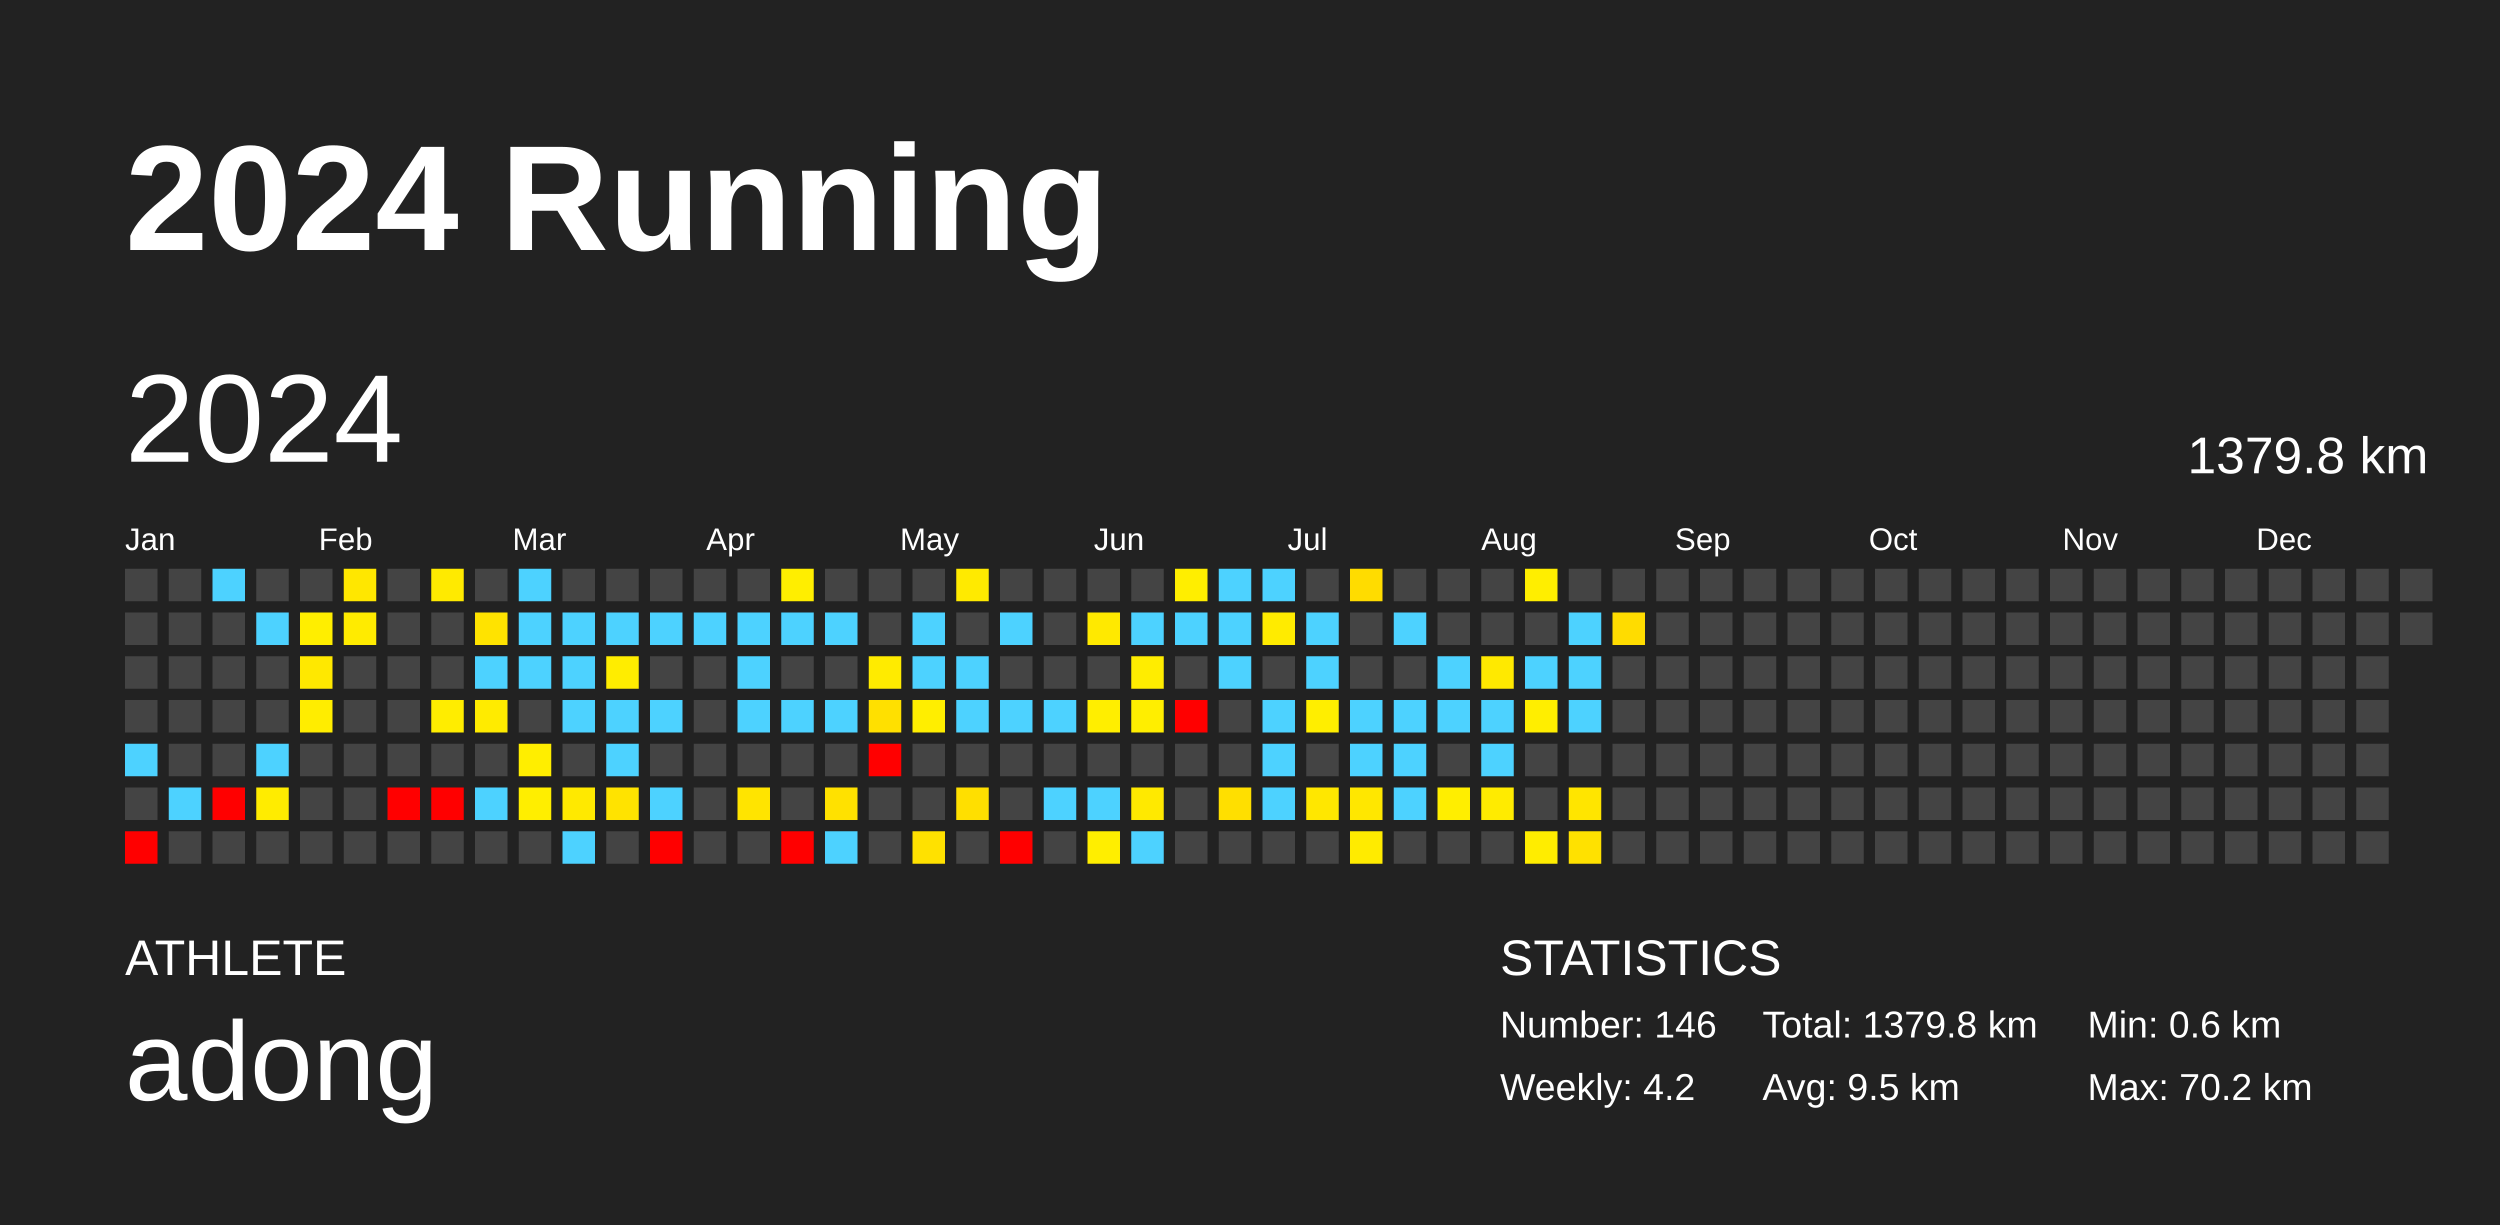
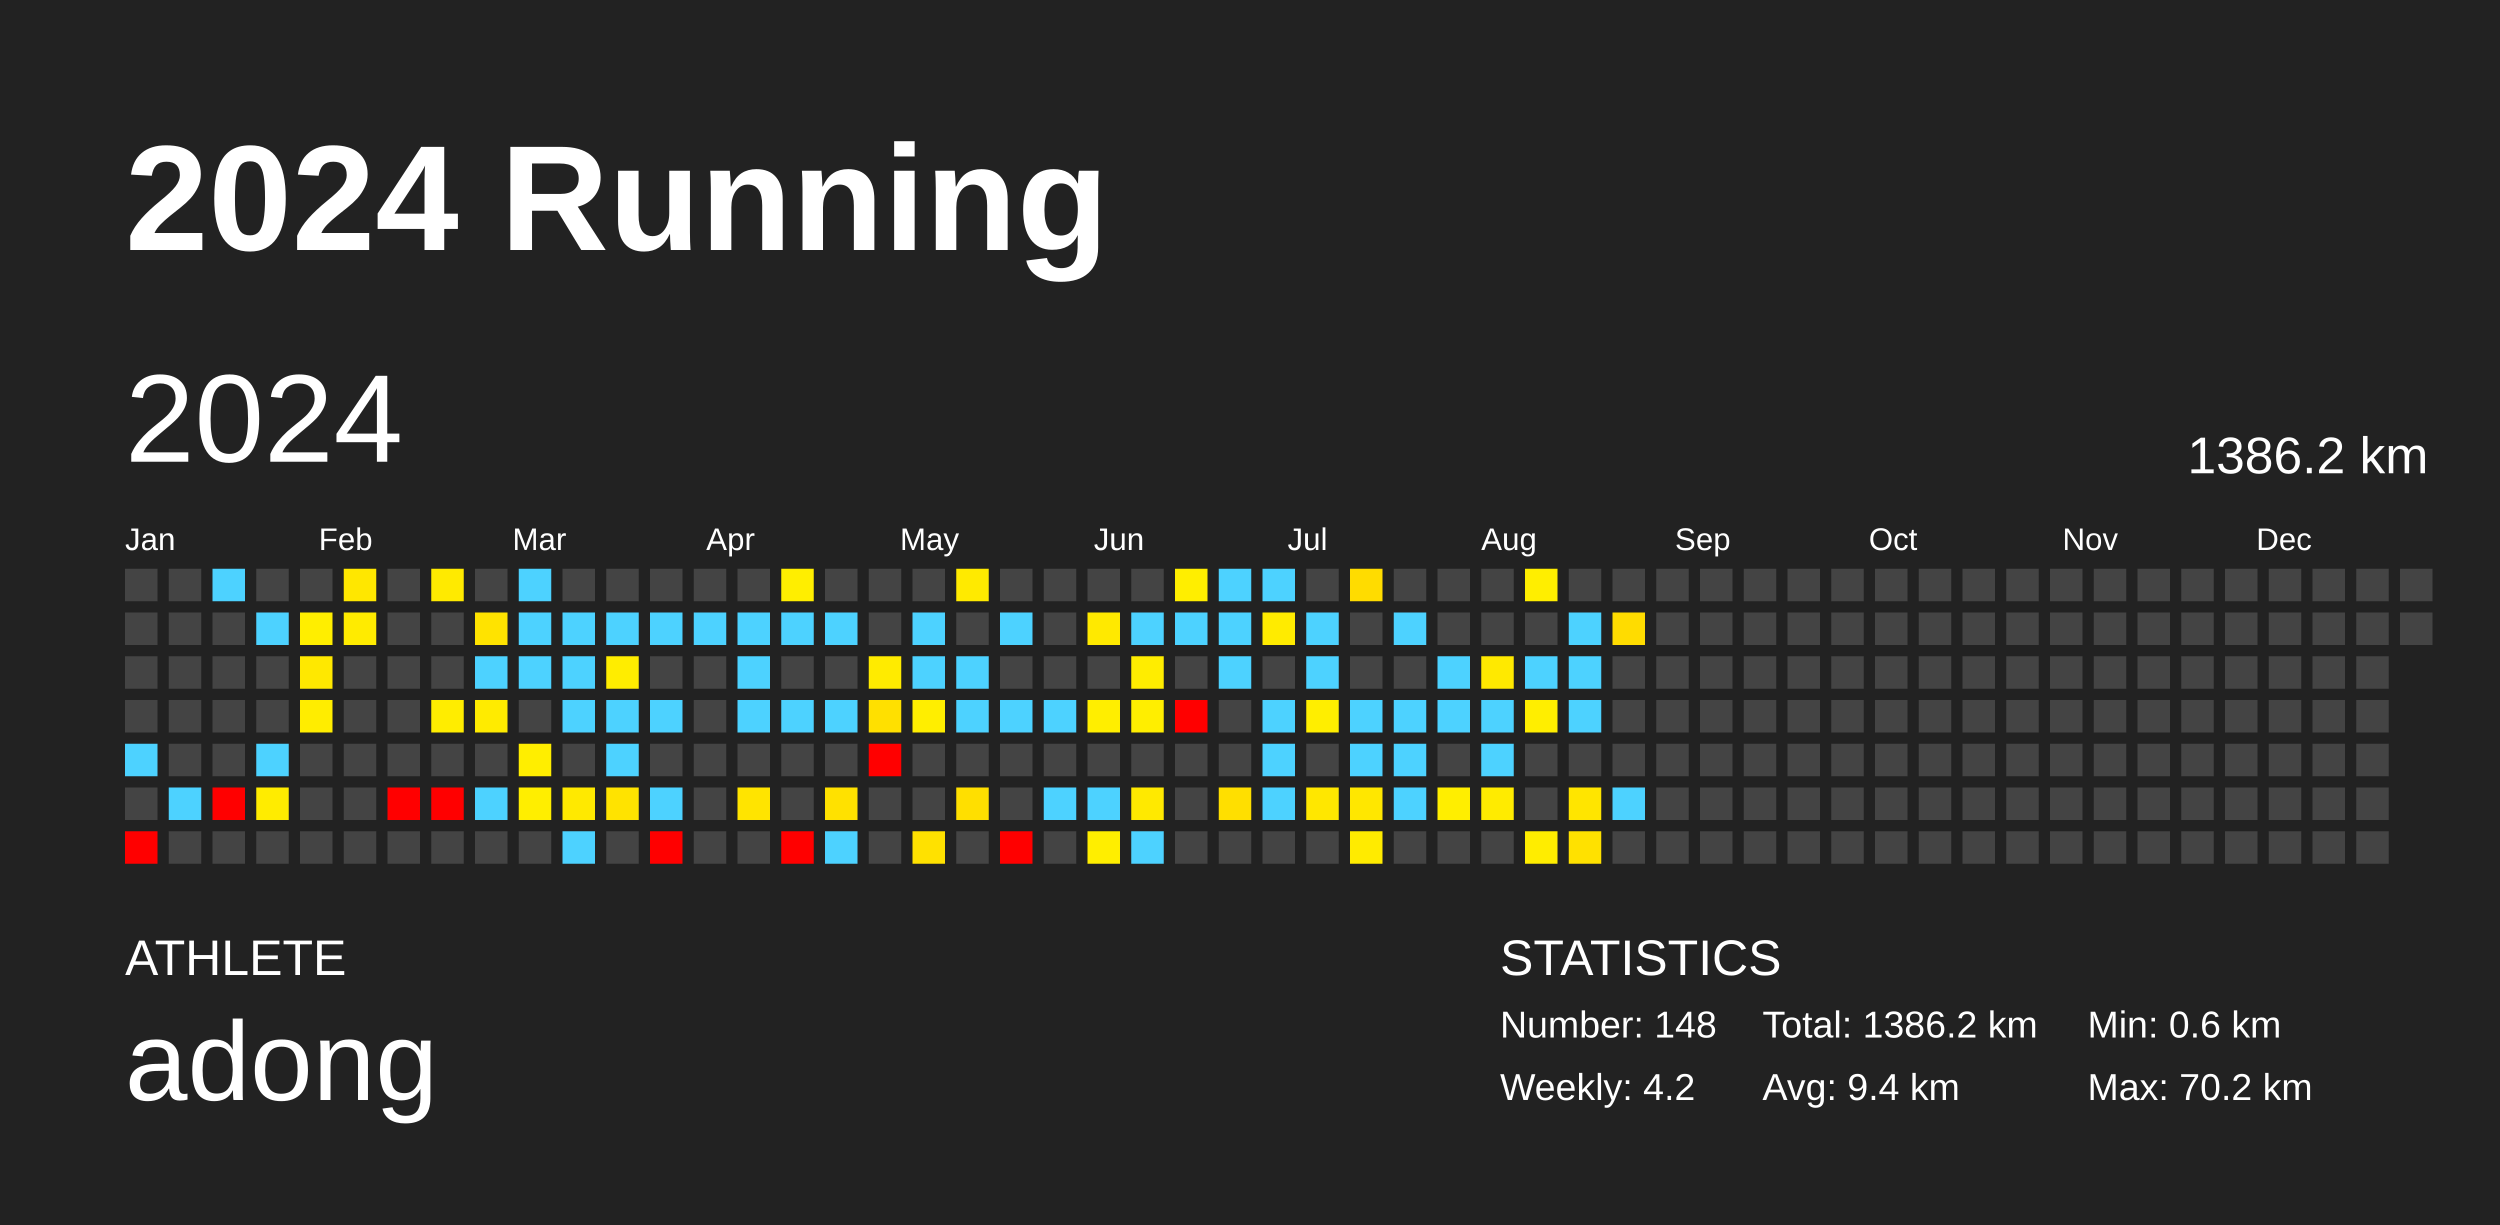
<svg xmlns="http://www.w3.org/2000/svg" baseProfile="full" height="98mm" version="1.1" viewBox="0,0,200,98" width="200mm">
  <defs />
  <rect fill="#222222" height="98" width="200" x="0" y="0" />
  <text fill="#FFFFFF" style="font-size:12px; font-family:Arial; font-weight:bold;" x="10" y="20">2024 Running</text>
  <text fill="#FFFFFF" style="font-size:4px; font-family:Arial" x="10" y="78">ATHLETE</text>
  <text fill="#FFFFFF" style="font-size:9px; font-family:Arial" x="10" y="88">adong</text>
  <text fill="#FFFFFF" style="font-size:4px; font-family:Arial" x="120" y="78">STATISTICS</text>
-   <text fill="#FFFFFF" style="font-size:3px; font-family:Arial" x="120" y="83">Number: 146</text>
+   <text fill="#FFFFFF" style="font-size:3px; font-family:Arial" x="120" y="83">Number: 148</text>
  <text fill="#FFFFFF" style="font-size:3px; font-family:Arial" x="120" y="88">Weekly: 4.2</text>
-   <text fill="#FFFFFF" style="font-size:3px; font-family:Arial" x="141" y="83">Total: 1379.8 km</text>
-   <text fill="#FFFFFF" style="font-size:3px; font-family:Arial" x="141" y="88">Avg: 9.5 km</text>
+   <text fill="#FFFFFF" style="font-size:3px; font-family:Arial" x="141" y="83">Total: 1386.2 km</text>
+   <text fill="#FFFFFF" style="font-size:3px; font-family:Arial" x="141" y="88">Avg: 9.4 km</text>
  <text fill="#FFFFFF" style="font-size:3px; font-family:Arial" x="167" y="83">Min: 0.6 km</text>
  <text fill="#FFFFFF" style="font-size:3px; font-family:Arial" x="167" y="88">Max: 70.2 km</text>
  <text dominant-baseline="hanging" fill="#FFFFFF" style="font-size:10.0px; font-family:Arial;" x="10" y="30">2024</text>
-   <text dominant-baseline="hanging" fill="#FFFFFF" style="font-size:4.125px; font-family:Arial;" x="175" y="35">1379.8 km</text>
+   <text dominant-baseline="hanging" fill="#FFFFFF" style="font-size:4.125px; font-family:Arial;" x="175" y="35">1386.2 km</text>
  <text fill="#FFFFFF" style="font-size:2.5px; font-family:Arial" x="10.0" y="44">Jan</text>
  <text fill="#FFFFFF" style="font-size:2.5px; font-family:Arial" x="25.5" y="44">Feb</text>
  <text fill="#FFFFFF" style="font-size:2.5px; font-family:Arial" x="41.0" y="44">Mar</text>
  <text fill="#FFFFFF" style="font-size:2.5px; font-family:Arial" x="56.5" y="44">Apr</text>
  <text fill="#FFFFFF" style="font-size:2.5px; font-family:Arial" x="72.0" y="44">May</text>
  <text fill="#FFFFFF" style="font-size:2.5px; font-family:Arial" x="87.5" y="44">Jun</text>
  <text fill="#FFFFFF" style="font-size:2.5px; font-family:Arial" x="103.0" y="44">Jul</text>
  <text fill="#FFFFFF" style="font-size:2.5px; font-family:Arial" x="118.5" y="44">Aug</text>
  <text fill="#FFFFFF" style="font-size:2.5px; font-family:Arial" x="134.0" y="44">Sep</text>
  <text fill="#FFFFFF" style="font-size:2.5px; font-family:Arial" x="149.5" y="44">Oct</text>
  <text fill="#FFFFFF" style="font-size:2.5px; font-family:Arial" x="165.0" y="44">Nov</text>
  <text fill="#FFFFFF" style="font-size:2.5px; font-family:Arial" x="180.5" y="44">Dec</text>
  <rect fill="#444444" height="2.6" width="2.6" x="10.0" y="45.5" />
  <rect fill="#444444" height="2.6" width="2.6" x="10.0" y="49.0" />
  <rect fill="#444444" height="2.6" width="2.6" x="10.0" y="52.5" />
  <rect fill="#444444" height="2.6" width="2.6" x="10.0" y="56.0" />
  <rect fill="#4dd2ff" height="2.6" width="2.6" x="10.0" y="59.5" />
  <rect fill="#444444" height="2.6" width="2.6" x="10.0" y="63.0" />
  <rect fill="red" height="2.6" width="2.6" x="10.0" y="66.5" />
  <rect fill="#444444" height="2.6" width="2.6" x="13.5" y="45.5" />
  <rect fill="#444444" height="2.6" width="2.6" x="13.5" y="49.0" />
  <rect fill="#444444" height="2.6" width="2.6" x="13.5" y="52.5" />
  <rect fill="#444444" height="2.6" width="2.6" x="13.5" y="56.0" />
  <rect fill="#444444" height="2.6" width="2.6" x="13.5" y="59.5" />
  <rect fill="#4dd2ff" height="2.6" width="2.6" x="13.5" y="63.0" />
  <rect fill="#444444" height="2.6" width="2.6" x="13.5" y="66.5" />
  <rect fill="#4dd2ff" height="2.6" width="2.6" x="17.0" y="45.5" />
  <rect fill="#444444" height="2.6" width="2.6" x="17.0" y="49.0" />
  <rect fill="#444444" height="2.6" width="2.6" x="17.0" y="52.5" />
  <rect fill="#444444" height="2.6" width="2.6" x="17.0" y="56.0" />
  <rect fill="#444444" height="2.6" width="2.6" x="17.0" y="59.5" />
  <rect fill="red" height="2.6" width="2.6" x="17.0" y="63.0" />
  <rect fill="#444444" height="2.6" width="2.6" x="17.0" y="66.5" />
  <rect fill="#444444" height="2.6" width="2.6" x="20.5" y="45.5" />
  <rect fill="#4dd2ff" height="2.6" width="2.6" x="20.5" y="49.0" />
  <rect fill="#444444" height="2.6" width="2.6" x="20.5" y="52.5" />
  <rect fill="#444444" height="2.6" width="2.6" x="20.5" y="56.0" />
  <rect fill="#4dd2ff" height="2.6" width="2.6" x="20.5" y="59.5" />
  <rect fill="#ffec00" height="2.6" width="2.6" x="20.5" y="63.0" />
  <rect fill="#444444" height="2.6" width="2.6" x="20.5" y="66.5" />
  <rect fill="#444444" height="2.6" width="2.6" x="24.0" y="45.5" />
  <rect fill="#ffee00" height="2.6" width="2.6" x="24.0" y="49.0" />
  <rect fill="#ffe800" height="2.6" width="2.6" x="24.0" y="52.5" />
  <rect fill="#ffed00" height="2.6" width="2.6" x="24.0" y="56.0" />
  <rect fill="#444444" height="2.6" width="2.6" x="24.0" y="59.5" />
  <rect fill="#444444" height="2.6" width="2.6" x="24.0" y="63.0" />
  <rect fill="#444444" height="2.6" width="2.6" x="24.0" y="66.5" />
  <rect fill="#ffe700" height="2.6" width="2.6" x="27.5" y="45.5" />
  <rect fill="#ffeb00" height="2.6" width="2.6" x="27.5" y="49.0" />
  <rect fill="#444444" height="2.6" width="2.6" x="27.5" y="52.5" />
  <rect fill="#444444" height="2.6" width="2.6" x="27.5" y="56.0" />
  <rect fill="#444444" height="2.6" width="2.6" x="27.5" y="59.5" />
  <rect fill="#444444" height="2.6" width="2.6" x="27.5" y="63.0" />
  <rect fill="#444444" height="2.6" width="2.6" x="27.5" y="66.5" />
  <rect fill="#444444" height="2.6" width="2.6" x="31.0" y="45.5" />
  <rect fill="#444444" height="2.6" width="2.6" x="31.0" y="49.0" />
  <rect fill="#444444" height="2.6" width="2.6" x="31.0" y="52.5" />
  <rect fill="#444444" height="2.6" width="2.6" x="31.0" y="56.0" />
  <rect fill="#444444" height="2.6" width="2.6" x="31.0" y="59.5" />
  <rect fill="red" height="2.6" width="2.6" x="31.0" y="63.0" />
  <rect fill="#444444" height="2.6" width="2.6" x="31.0" y="66.5" />
  <rect fill="#ffea00" height="2.6" width="2.6" x="34.5" y="45.5" />
  <rect fill="#444444" height="2.6" width="2.6" x="34.5" y="49.0" />
  <rect fill="#444444" height="2.6" width="2.6" x="34.5" y="52.5" />
  <rect fill="#ffed00" height="2.6" width="2.6" x="34.5" y="56.0" />
  <rect fill="#444444" height="2.6" width="2.6" x="34.5" y="59.5" />
  <rect fill="red" height="2.6" width="2.6" x="34.5" y="63.0" />
  <rect fill="#444444" height="2.6" width="2.6" x="34.5" y="66.5" />
  <rect fill="#444444" height="2.6" width="2.6" x="38.0" y="45.5" />
  <rect fill="#ffe300" height="2.6" width="2.6" x="38.0" y="49.0" />
  <rect fill="#4dd2ff" height="2.6" width="2.6" x="38.0" y="52.5" />
  <rect fill="#ffeb00" height="2.6" width="2.6" x="38.0" y="56.0" />
  <rect fill="#444444" height="2.6" width="2.6" x="38.0" y="59.5" />
  <rect fill="#4dd2ff" height="2.6" width="2.6" x="38.0" y="63.0" />
  <rect fill="#444444" height="2.6" width="2.6" x="38.0" y="66.5" />
  <rect fill="#4dd2ff" height="2.6" width="2.6" x="41.5" y="45.5" />
  <rect fill="#4dd2ff" height="2.6" width="2.6" x="41.5" y="49.0" />
  <rect fill="#4dd2ff" height="2.6" width="2.6" x="41.5" y="52.5" />
  <rect fill="#444444" height="2.6" width="2.6" x="41.5" y="56.0" />
  <rect fill="#ffee00" height="2.6" width="2.6" x="41.5" y="59.5" />
  <rect fill="#ffee00" height="2.6" width="2.6" x="41.5" y="63.0" />
  <rect fill="#444444" height="2.6" width="2.6" x="41.5" y="66.5" />
  <rect fill="#444444" height="2.6" width="2.6" x="45.0" y="45.5" />
  <rect fill="#4dd2ff" height="2.6" width="2.6" x="45.0" y="49.0" />
  <rect fill="#4dd2ff" height="2.6" width="2.6" x="45.0" y="52.5" />
  <rect fill="#4dd2ff" height="2.6" width="2.6" x="45.0" y="56.0" />
  <rect fill="#444444" height="2.6" width="2.6" x="45.0" y="59.5" />
  <rect fill="#ffe900" height="2.6" width="2.6" x="45.0" y="63.0" />
  <rect fill="#4dd2ff" height="2.6" width="2.6" x="45.0" y="66.5" />
  <rect fill="#444444" height="2.6" width="2.6" x="48.5" y="45.5" />
  <rect fill="#4dd2ff" height="2.6" width="2.6" x="48.5" y="49.0" />
  <rect fill="#ffed00" height="2.6" width="2.6" x="48.5" y="52.5" />
  <rect fill="#4dd2ff" height="2.6" width="2.6" x="48.5" y="56.0" />
  <rect fill="#4dd2ff" height="2.6" width="2.6" x="48.5" y="59.5" />
  <rect fill="#ffe300" height="2.6" width="2.6" x="48.5" y="63.0" />
  <rect fill="#444444" height="2.6" width="2.6" x="48.5" y="66.5" />
  <rect fill="#444444" height="2.6" width="2.6" x="52.0" y="45.5" />
  <rect fill="#4dd2ff" height="2.6" width="2.6" x="52.0" y="49.0" />
  <rect fill="#444444" height="2.6" width="2.6" x="52.0" y="52.5" />
  <rect fill="#4dd2ff" height="2.6" width="2.6" x="52.0" y="56.0" />
  <rect fill="#444444" height="2.6" width="2.6" x="52.0" y="59.5" />
  <rect fill="#4dd2ff" height="2.6" width="2.6" x="52.0" y="63.0" />
  <rect fill="red" height="2.6" width="2.6" x="52.0" y="66.5" />
  <rect fill="#444444" height="2.6" width="2.6" x="55.5" y="45.5" />
  <rect fill="#4dd2ff" height="2.6" width="2.6" x="55.5" y="49.0" />
  <rect fill="#444444" height="2.6" width="2.6" x="55.5" y="52.5" />
  <rect fill="#444444" height="2.6" width="2.6" x="55.5" y="56.0" />
  <rect fill="#444444" height="2.6" width="2.6" x="55.5" y="59.5" />
  <rect fill="#444444" height="2.6" width="2.6" x="55.5" y="63.0" />
  <rect fill="#444444" height="2.6" width="2.6" x="55.5" y="66.5" />
  <rect fill="#444444" height="2.6" width="2.6" x="59.0" y="45.5" />
  <rect fill="#4dd2ff" height="2.6" width="2.6" x="59.0" y="49.0" />
  <rect fill="#4dd2ff" height="2.6" width="2.6" x="59.0" y="52.5" />
  <rect fill="#4dd2ff" height="2.6" width="2.6" x="59.0" y="56.0" />
  <rect fill="#444444" height="2.6" width="2.6" x="59.0" y="59.5" />
  <rect fill="#ffe400" height="2.6" width="2.6" x="59.0" y="63.0" />
  <rect fill="#444444" height="2.6" width="2.6" x="59.0" y="66.5" />
  <rect fill="#ffee00" height="2.6" width="2.6" x="62.5" y="45.5" />
  <rect fill="#4dd2ff" height="2.6" width="2.6" x="62.5" y="49.0" />
  <rect fill="#444444" height="2.6" width="2.6" x="62.5" y="52.5" />
  <rect fill="#4dd2ff" height="2.6" width="2.6" x="62.5" y="56.0" />
  <rect fill="#444444" height="2.6" width="2.6" x="62.5" y="59.5" />
  <rect fill="#444444" height="2.6" width="2.6" x="62.5" y="63.0" />
  <rect fill="red" height="2.6" width="2.6" x="62.5" y="66.5" />
  <rect fill="#444444" height="2.6" width="2.6" x="66.0" y="45.5" />
  <rect fill="#4dd2ff" height="2.6" width="2.6" x="66.0" y="49.0" />
  <rect fill="#444444" height="2.6" width="2.6" x="66.0" y="52.5" />
  <rect fill="#4dd2ff" height="2.6" width="2.6" x="66.0" y="56.0" />
  <rect fill="#444444" height="2.6" width="2.6" x="66.0" y="59.5" />
  <rect fill="#ffe100" height="2.6" width="2.6" x="66.0" y="63.0" />
  <rect fill="#4dd2ff" height="2.6" width="2.6" x="66.0" y="66.5" />
  <rect fill="#444444" height="2.6" width="2.6" x="69.5" y="45.5" />
  <rect fill="#444444" height="2.6" width="2.6" x="69.5" y="49.0" />
  <rect fill="#ffeb00" height="2.6" width="2.6" x="69.5" y="52.5" />
  <rect fill="#ffe000" height="2.6" width="2.6" x="69.5" y="56.0" />
  <rect fill="red" height="2.6" width="2.6" x="69.5" y="59.5" />
  <rect fill="#444444" height="2.6" width="2.6" x="69.5" y="63.0" />
  <rect fill="#444444" height="2.6" width="2.6" x="69.5" y="66.5" />
  <rect fill="#444444" height="2.6" width="2.6" x="73.0" y="45.5" />
  <rect fill="#4dd2ff" height="2.6" width="2.6" x="73.0" y="49.0" />
  <rect fill="#4dd2ff" height="2.6" width="2.6" x="73.0" y="52.5" />
  <rect fill="#ffee00" height="2.6" width="2.6" x="73.0" y="56.0" />
  <rect fill="#444444" height="2.6" width="2.6" x="73.0" y="59.5" />
  <rect fill="#444444" height="2.6" width="2.6" x="73.0" y="63.0" />
  <rect fill="#ffe100" height="2.6" width="2.6" x="73.0" y="66.5" />
  <rect fill="#ffea00" height="2.6" width="2.6" x="76.5" y="45.5" />
  <rect fill="#444444" height="2.6" width="2.6" x="76.5" y="49.0" />
  <rect fill="#4dd2ff" height="2.6" width="2.6" x="76.5" y="52.5" />
  <rect fill="#4dd2ff" height="2.6" width="2.6" x="76.5" y="56.0" />
  <rect fill="#444444" height="2.6" width="2.6" x="76.5" y="59.5" />
  <rect fill="#ffdf00" height="2.6" width="2.6" x="76.5" y="63.0" />
  <rect fill="#444444" height="2.6" width="2.6" x="76.5" y="66.5" />
  <rect fill="#444444" height="2.6" width="2.6" x="80.0" y="45.5" />
  <rect fill="#4dd2ff" height="2.6" width="2.6" x="80.0" y="49.0" />
  <rect fill="#444444" height="2.6" width="2.6" x="80.0" y="52.5" />
  <rect fill="#4dd2ff" height="2.6" width="2.6" x="80.0" y="56.0" />
  <rect fill="#444444" height="2.6" width="2.6" x="80.0" y="59.5" />
  <rect fill="#444444" height="2.6" width="2.6" x="80.0" y="63.0" />
  <rect fill="red" height="2.6" width="2.6" x="80.0" y="66.5" />
  <rect fill="#444444" height="2.6" width="2.6" x="83.5" y="45.5" />
  <rect fill="#444444" height="2.6" width="2.6" x="83.5" y="49.0" />
  <rect fill="#444444" height="2.6" width="2.6" x="83.5" y="52.5" />
  <rect fill="#4dd2ff" height="2.6" width="2.6" x="83.5" y="56.0" />
  <rect fill="#444444" height="2.6" width="2.6" x="83.5" y="59.5" />
  <rect fill="#4dd2ff" height="2.6" width="2.6" x="83.5" y="63.0" />
  <rect fill="#444444" height="2.6" width="2.6" x="83.5" y="66.5" />
  <rect fill="#444444" height="2.6" width="2.6" x="87.0" y="45.5" />
  <rect fill="#ffe900" height="2.6" width="2.6" x="87.0" y="49.0" />
  <rect fill="#444444" height="2.6" width="2.6" x="87.0" y="52.5" />
  <rect fill="#ffee00" height="2.6" width="2.6" x="87.0" y="56.0" />
  <rect fill="#444444" height="2.6" width="2.6" x="87.0" y="59.5" />
  <rect fill="#4dd2ff" height="2.6" width="2.6" x="87.0" y="63.0" />
  <rect fill="#ffee00" height="2.6" width="2.6" x="87.0" y="66.5" />
  <rect fill="#444444" height="2.6" width="2.6" x="90.5" y="45.5" />
  <rect fill="#4dd2ff" height="2.6" width="2.6" x="90.5" y="49.0" />
  <rect fill="#ffed00" height="2.6" width="2.6" x="90.5" y="52.5" />
  <rect fill="#ffee00" height="2.6" width="2.6" x="90.5" y="56.0" />
  <rect fill="#444444" height="2.6" width="2.6" x="90.5" y="59.5" />
  <rect fill="#ffe900" height="2.6" width="2.6" x="90.5" y="63.0" />
  <rect fill="#4dd2ff" height="2.6" width="2.6" x="90.5" y="66.5" />
  <rect fill="#ffee00" height="2.6" width="2.6" x="94.0" y="45.5" />
  <rect fill="#4dd2ff" height="2.6" width="2.6" x="94.0" y="49.0" />
  <rect fill="#444444" height="2.6" width="2.6" x="94.0" y="52.5" />
  <rect fill="red" height="2.6" width="2.6" x="94.0" y="56.0" />
  <rect fill="#444444" height="2.6" width="2.6" x="94.0" y="59.5" />
  <rect fill="#444444" height="2.6" width="2.6" x="94.0" y="63.0" />
  <rect fill="#444444" height="2.6" width="2.6" x="94.0" y="66.5" />
  <rect fill="#4dd2ff" height="2.6" width="2.6" x="97.5" y="45.5" />
  <rect fill="#4dd2ff" height="2.6" width="2.6" x="97.5" y="49.0" />
  <rect fill="#4dd2ff" height="2.6" width="2.6" x="97.5" y="52.5" />
  <rect fill="#444444" height="2.6" width="2.6" x="97.5" y="56.0" />
  <rect fill="#444444" height="2.6" width="2.6" x="97.5" y="59.5" />
  <rect fill="#ffdf00" height="2.6" width="2.6" x="97.5" y="63.0" />
  <rect fill="#444444" height="2.6" width="2.6" x="97.5" y="66.5" />
  <rect fill="#4dd2ff" height="2.6" width="2.6" x="101.0" y="45.5" />
  <rect fill="#ffeb00" height="2.6" width="2.6" x="101.0" y="49.0" />
  <rect fill="#444444" height="2.6" width="2.6" x="101.0" y="52.5" />
  <rect fill="#4dd2ff" height="2.6" width="2.6" x="101.0" y="56.0" />
  <rect fill="#4dd2ff" height="2.6" width="2.6" x="101.0" y="59.5" />
  <rect fill="#4dd2ff" height="2.6" width="2.6" x="101.0" y="63.0" />
  <rect fill="#444444" height="2.6" width="2.6" x="101.0" y="66.5" />
  <rect fill="#444444" height="2.6" width="2.6" x="104.5" y="45.5" />
  <rect fill="#4dd2ff" height="2.6" width="2.6" x="104.5" y="49.0" />
  <rect fill="#4dd2ff" height="2.6" width="2.6" x="104.5" y="52.5" />
  <rect fill="#ffee00" height="2.6" width="2.6" x="104.5" y="56.0" />
  <rect fill="#444444" height="2.6" width="2.6" x="104.5" y="59.5" />
  <rect fill="#ffe700" height="2.6" width="2.6" x="104.5" y="63.0" />
  <rect fill="#444444" height="2.6" width="2.6" x="104.5" y="66.5" />
  <rect fill="#ffdc00" height="2.6" width="2.6" x="108.0" y="45.5" />
  <rect fill="#444444" height="2.6" width="2.6" x="108.0" y="49.0" />
  <rect fill="#444444" height="2.6" width="2.6" x="108.0" y="52.5" />
  <rect fill="#4dd2ff" height="2.6" width="2.6" x="108.0" y="56.0" />
  <rect fill="#4dd2ff" height="2.6" width="2.6" x="108.0" y="59.5" />
  <rect fill="#ffe700" height="2.6" width="2.6" x="108.0" y="63.0" />
  <rect fill="#ffeb00" height="2.6" width="2.6" x="108.0" y="66.5" />
  <rect fill="#444444" height="2.6" width="2.6" x="111.5" y="45.5" />
  <rect fill="#4dd2ff" height="2.6" width="2.6" x="111.5" y="49.0" />
  <rect fill="#444444" height="2.6" width="2.6" x="111.5" y="52.5" />
  <rect fill="#4dd2ff" height="2.6" width="2.6" x="111.5" y="56.0" />
  <rect fill="#4dd2ff" height="2.6" width="2.6" x="111.5" y="59.5" />
  <rect fill="#4dd2ff" height="2.6" width="2.6" x="111.5" y="63.0" />
  <rect fill="#444444" height="2.6" width="2.6" x="111.5" y="66.5" />
  <rect fill="#444444" height="2.6" width="2.6" x="115.0" y="45.5" />
  <rect fill="#444444" height="2.6" width="2.6" x="115.0" y="49.0" />
  <rect fill="#4dd2ff" height="2.6" width="2.6" x="115.0" y="52.5" />
  <rect fill="#4dd2ff" height="2.6" width="2.6" x="115.0" y="56.0" />
  <rect fill="#444444" height="2.6" width="2.6" x="115.0" y="59.5" />
  <rect fill="#ffee00" height="2.6" width="2.6" x="115.0" y="63.0" />
  <rect fill="#444444" height="2.6" width="2.6" x="115.0" y="66.5" />
  <rect fill="#444444" height="2.6" width="2.6" x="118.5" y="45.5" />
  <rect fill="#444444" height="2.6" width="2.6" x="118.5" y="49.0" />
  <rect fill="#ffe900" height="2.6" width="2.6" x="118.5" y="52.5" />
  <rect fill="#4dd2ff" height="2.6" width="2.6" x="118.5" y="56.0" />
  <rect fill="#4dd2ff" height="2.6" width="2.6" x="118.5" y="59.5" />
  <rect fill="#ffeb00" height="2.6" width="2.6" x="118.5" y="63.0" />
  <rect fill="#444444" height="2.6" width="2.6" x="118.5" y="66.5" />
  <rect fill="#ffee00" height="2.6" width="2.6" x="122.0" y="45.5" />
  <rect fill="#444444" height="2.6" width="2.6" x="122.0" y="49.0" />
  <rect fill="#4dd2ff" height="2.6" width="2.6" x="122.0" y="52.5" />
  <rect fill="#ffee00" height="2.6" width="2.6" x="122.0" y="56.0" />
  <rect fill="#444444" height="2.6" width="2.6" x="122.0" y="59.5" />
  <rect fill="#444444" height="2.6" width="2.6" x="122.0" y="63.0" />
  <rect fill="#ffed00" height="2.6" width="2.6" x="122.0" y="66.5" />
  <rect fill="#444444" height="2.6" width="2.6" x="125.5" y="45.5" />
  <rect fill="#4dd2ff" height="2.6" width="2.6" x="125.5" y="49.0" />
  <rect fill="#4dd2ff" height="2.6" width="2.6" x="125.5" y="52.5" />
  <rect fill="#4dd2ff" height="2.6" width="2.6" x="125.5" y="56.0" />
  <rect fill="#444444" height="2.6" width="2.6" x="125.5" y="59.5" />
  <rect fill="#ffe500" height="2.6" width="2.6" x="125.5" y="63.0" />
  <rect fill="#ffe100" height="2.6" width="2.6" x="125.5" y="66.5" />
  <rect fill="#444444" height="2.6" width="2.6" x="129.0" y="45.5" />
  <rect fill="#ffdc00" height="2.6" width="2.6" x="129.0" y="49.0" />
  <rect fill="#444444" height="2.6" width="2.6" x="129.0" y="52.5" />
  <rect fill="#444444" height="2.6" width="2.6" x="129.0" y="56.0" />
  <rect fill="#444444" height="2.6" width="2.6" x="129.0" y="59.5" />
-   <rect fill="#444444" height="2.6" width="2.6" x="129.0" y="63.0" />
+   <rect fill="#4dd2ff" height="2.6" width="2.6" x="129.0" y="63.0" />
  <rect fill="#444444" height="2.6" width="2.6" x="129.0" y="66.5" />
  <rect fill="#444444" height="2.6" width="2.6" x="132.5" y="45.5" />
  <rect fill="#444444" height="2.6" width="2.6" x="132.5" y="49.0" />
  <rect fill="#444444" height="2.6" width="2.6" x="132.5" y="52.5" />
  <rect fill="#444444" height="2.6" width="2.6" x="132.5" y="56.0" />
  <rect fill="#444444" height="2.6" width="2.6" x="132.5" y="59.5" />
  <rect fill="#444444" height="2.6" width="2.6" x="132.5" y="63.0" />
  <rect fill="#444444" height="2.6" width="2.6" x="132.5" y="66.5" />
  <rect fill="#444444" height="2.6" width="2.6" x="136.0" y="45.5" />
  <rect fill="#444444" height="2.6" width="2.6" x="136.0" y="49.0" />
  <rect fill="#444444" height="2.6" width="2.6" x="136.0" y="52.5" />
  <rect fill="#444444" height="2.6" width="2.6" x="136.0" y="56.0" />
  <rect fill="#444444" height="2.6" width="2.6" x="136.0" y="59.5" />
  <rect fill="#444444" height="2.6" width="2.6" x="136.0" y="63.0" />
  <rect fill="#444444" height="2.6" width="2.6" x="136.0" y="66.5" />
  <rect fill="#444444" height="2.6" width="2.6" x="139.5" y="45.5" />
  <rect fill="#444444" height="2.6" width="2.6" x="139.5" y="49.0" />
  <rect fill="#444444" height="2.6" width="2.6" x="139.5" y="52.5" />
  <rect fill="#444444" height="2.6" width="2.6" x="139.5" y="56.0" />
  <rect fill="#444444" height="2.6" width="2.6" x="139.5" y="59.5" />
  <rect fill="#444444" height="2.6" width="2.6" x="139.5" y="63.0" />
  <rect fill="#444444" height="2.6" width="2.6" x="139.5" y="66.5" />
  <rect fill="#444444" height="2.6" width="2.6" x="143.0" y="45.5" />
  <rect fill="#444444" height="2.6" width="2.6" x="143.0" y="49.0" />
  <rect fill="#444444" height="2.6" width="2.6" x="143.0" y="52.5" />
  <rect fill="#444444" height="2.6" width="2.6" x="143.0" y="56.0" />
  <rect fill="#444444" height="2.6" width="2.6" x="143.0" y="59.5" />
  <rect fill="#444444" height="2.6" width="2.6" x="143.0" y="63.0" />
  <rect fill="#444444" height="2.6" width="2.6" x="143.0" y="66.5" />
  <rect fill="#444444" height="2.6" width="2.6" x="146.5" y="45.5" />
  <rect fill="#444444" height="2.6" width="2.6" x="146.5" y="49.0" />
  <rect fill="#444444" height="2.6" width="2.6" x="146.5" y="52.5" />
  <rect fill="#444444" height="2.6" width="2.6" x="146.5" y="56.0" />
  <rect fill="#444444" height="2.6" width="2.6" x="146.5" y="59.5" />
  <rect fill="#444444" height="2.6" width="2.6" x="146.5" y="63.0" />
  <rect fill="#444444" height="2.6" width="2.6" x="146.5" y="66.5" />
  <rect fill="#444444" height="2.6" width="2.6" x="150.0" y="45.5" />
  <rect fill="#444444" height="2.6" width="2.6" x="150.0" y="49.0" />
  <rect fill="#444444" height="2.6" width="2.6" x="150.0" y="52.5" />
  <rect fill="#444444" height="2.6" width="2.6" x="150.0" y="56.0" />
  <rect fill="#444444" height="2.6" width="2.6" x="150.0" y="59.5" />
  <rect fill="#444444" height="2.6" width="2.6" x="150.0" y="63.0" />
  <rect fill="#444444" height="2.6" width="2.6" x="150.0" y="66.5" />
  <rect fill="#444444" height="2.6" width="2.6" x="153.5" y="45.5" />
  <rect fill="#444444" height="2.6" width="2.6" x="153.5" y="49.0" />
  <rect fill="#444444" height="2.6" width="2.6" x="153.5" y="52.5" />
  <rect fill="#444444" height="2.6" width="2.6" x="153.5" y="56.0" />
  <rect fill="#444444" height="2.6" width="2.6" x="153.5" y="59.5" />
  <rect fill="#444444" height="2.6" width="2.6" x="153.5" y="63.0" />
  <rect fill="#444444" height="2.6" width="2.6" x="153.5" y="66.5" />
  <rect fill="#444444" height="2.6" width="2.6" x="157.0" y="45.5" />
  <rect fill="#444444" height="2.6" width="2.6" x="157.0" y="49.0" />
  <rect fill="#444444" height="2.6" width="2.6" x="157.0" y="52.5" />
  <rect fill="#444444" height="2.6" width="2.6" x="157.0" y="56.0" />
  <rect fill="#444444" height="2.6" width="2.6" x="157.0" y="59.5" />
  <rect fill="#444444" height="2.6" width="2.6" x="157.0" y="63.0" />
  <rect fill="#444444" height="2.6" width="2.6" x="157.0" y="66.5" />
  <rect fill="#444444" height="2.6" width="2.6" x="160.5" y="45.5" />
  <rect fill="#444444" height="2.6" width="2.6" x="160.5" y="49.0" />
  <rect fill="#444444" height="2.6" width="2.6" x="160.5" y="52.5" />
  <rect fill="#444444" height="2.6" width="2.6" x="160.5" y="56.0" />
  <rect fill="#444444" height="2.6" width="2.6" x="160.5" y="59.5" />
  <rect fill="#444444" height="2.6" width="2.6" x="160.5" y="63.0" />
  <rect fill="#444444" height="2.6" width="2.6" x="160.5" y="66.5" />
  <rect fill="#444444" height="2.6" width="2.6" x="164.0" y="45.5" />
  <rect fill="#444444" height="2.6" width="2.6" x="164.0" y="49.0" />
  <rect fill="#444444" height="2.6" width="2.6" x="164.0" y="52.5" />
  <rect fill="#444444" height="2.6" width="2.6" x="164.0" y="56.0" />
  <rect fill="#444444" height="2.6" width="2.6" x="164.0" y="59.5" />
  <rect fill="#444444" height="2.6" width="2.6" x="164.0" y="63.0" />
  <rect fill="#444444" height="2.6" width="2.6" x="164.0" y="66.5" />
  <rect fill="#444444" height="2.6" width="2.6" x="167.5" y="45.5" />
  <rect fill="#444444" height="2.6" width="2.6" x="167.5" y="49.0" />
  <rect fill="#444444" height="2.6" width="2.6" x="167.5" y="52.5" />
  <rect fill="#444444" height="2.6" width="2.6" x="167.5" y="56.0" />
  <rect fill="#444444" height="2.6" width="2.6" x="167.5" y="59.5" />
  <rect fill="#444444" height="2.6" width="2.6" x="167.5" y="63.0" />
  <rect fill="#444444" height="2.6" width="2.6" x="167.5" y="66.5" />
  <rect fill="#444444" height="2.6" width="2.6" x="171.0" y="45.5" />
  <rect fill="#444444" height="2.6" width="2.6" x="171.0" y="49.0" />
  <rect fill="#444444" height="2.6" width="2.6" x="171.0" y="52.5" />
  <rect fill="#444444" height="2.6" width="2.6" x="171.0" y="56.0" />
  <rect fill="#444444" height="2.6" width="2.6" x="171.0" y="59.5" />
  <rect fill="#444444" height="2.6" width="2.6" x="171.0" y="63.0" />
  <rect fill="#444444" height="2.6" width="2.6" x="171.0" y="66.5" />
  <rect fill="#444444" height="2.6" width="2.6" x="174.5" y="45.5" />
  <rect fill="#444444" height="2.6" width="2.6" x="174.5" y="49.0" />
  <rect fill="#444444" height="2.6" width="2.6" x="174.5" y="52.5" />
  <rect fill="#444444" height="2.6" width="2.6" x="174.5" y="56.0" />
  <rect fill="#444444" height="2.6" width="2.6" x="174.5" y="59.5" />
  <rect fill="#444444" height="2.6" width="2.6" x="174.5" y="63.0" />
  <rect fill="#444444" height="2.6" width="2.6" x="174.5" y="66.5" />
  <rect fill="#444444" height="2.6" width="2.6" x="178.0" y="45.5" />
  <rect fill="#444444" height="2.6" width="2.6" x="178.0" y="49.0" />
  <rect fill="#444444" height="2.6" width="2.6" x="178.0" y="52.5" />
  <rect fill="#444444" height="2.6" width="2.6" x="178.0" y="56.0" />
  <rect fill="#444444" height="2.6" width="2.6" x="178.0" y="59.5" />
  <rect fill="#444444" height="2.6" width="2.6" x="178.0" y="63.0" />
  <rect fill="#444444" height="2.6" width="2.6" x="178.0" y="66.5" />
  <rect fill="#444444" height="2.6" width="2.6" x="181.5" y="45.5" />
  <rect fill="#444444" height="2.6" width="2.6" x="181.5" y="49.0" />
  <rect fill="#444444" height="2.6" width="2.6" x="181.5" y="52.5" />
  <rect fill="#444444" height="2.6" width="2.6" x="181.5" y="56.0" />
  <rect fill="#444444" height="2.6" width="2.6" x="181.5" y="59.5" />
  <rect fill="#444444" height="2.6" width="2.6" x="181.5" y="63.0" />
  <rect fill="#444444" height="2.6" width="2.6" x="181.5" y="66.5" />
  <rect fill="#444444" height="2.6" width="2.6" x="185.0" y="45.5" />
  <rect fill="#444444" height="2.6" width="2.6" x="185.0" y="49.0" />
  <rect fill="#444444" height="2.6" width="2.6" x="185.0" y="52.5" />
  <rect fill="#444444" height="2.6" width="2.6" x="185.0" y="56.0" />
  <rect fill="#444444" height="2.6" width="2.6" x="185.0" y="59.5" />
  <rect fill="#444444" height="2.6" width="2.6" x="185.0" y="63.0" />
  <rect fill="#444444" height="2.6" width="2.6" x="185.0" y="66.5" />
  <rect fill="#444444" height="2.6" width="2.6" x="188.5" y="45.5" />
  <rect fill="#444444" height="2.6" width="2.6" x="188.5" y="49.0" />
  <rect fill="#444444" height="2.6" width="2.6" x="188.5" y="52.5" />
  <rect fill="#444444" height="2.6" width="2.6" x="188.5" y="56.0" />
  <rect fill="#444444" height="2.6" width="2.6" x="188.5" y="59.5" />
  <rect fill="#444444" height="2.6" width="2.6" x="188.5" y="63.0" />
  <rect fill="#444444" height="2.6" width="2.6" x="188.5" y="66.5" />
  <rect fill="#444444" height="2.6" width="2.6" x="192.0" y="45.5" />
  <rect fill="#444444" height="2.6" width="2.6" x="192.0" y="49.0" />
</svg>
